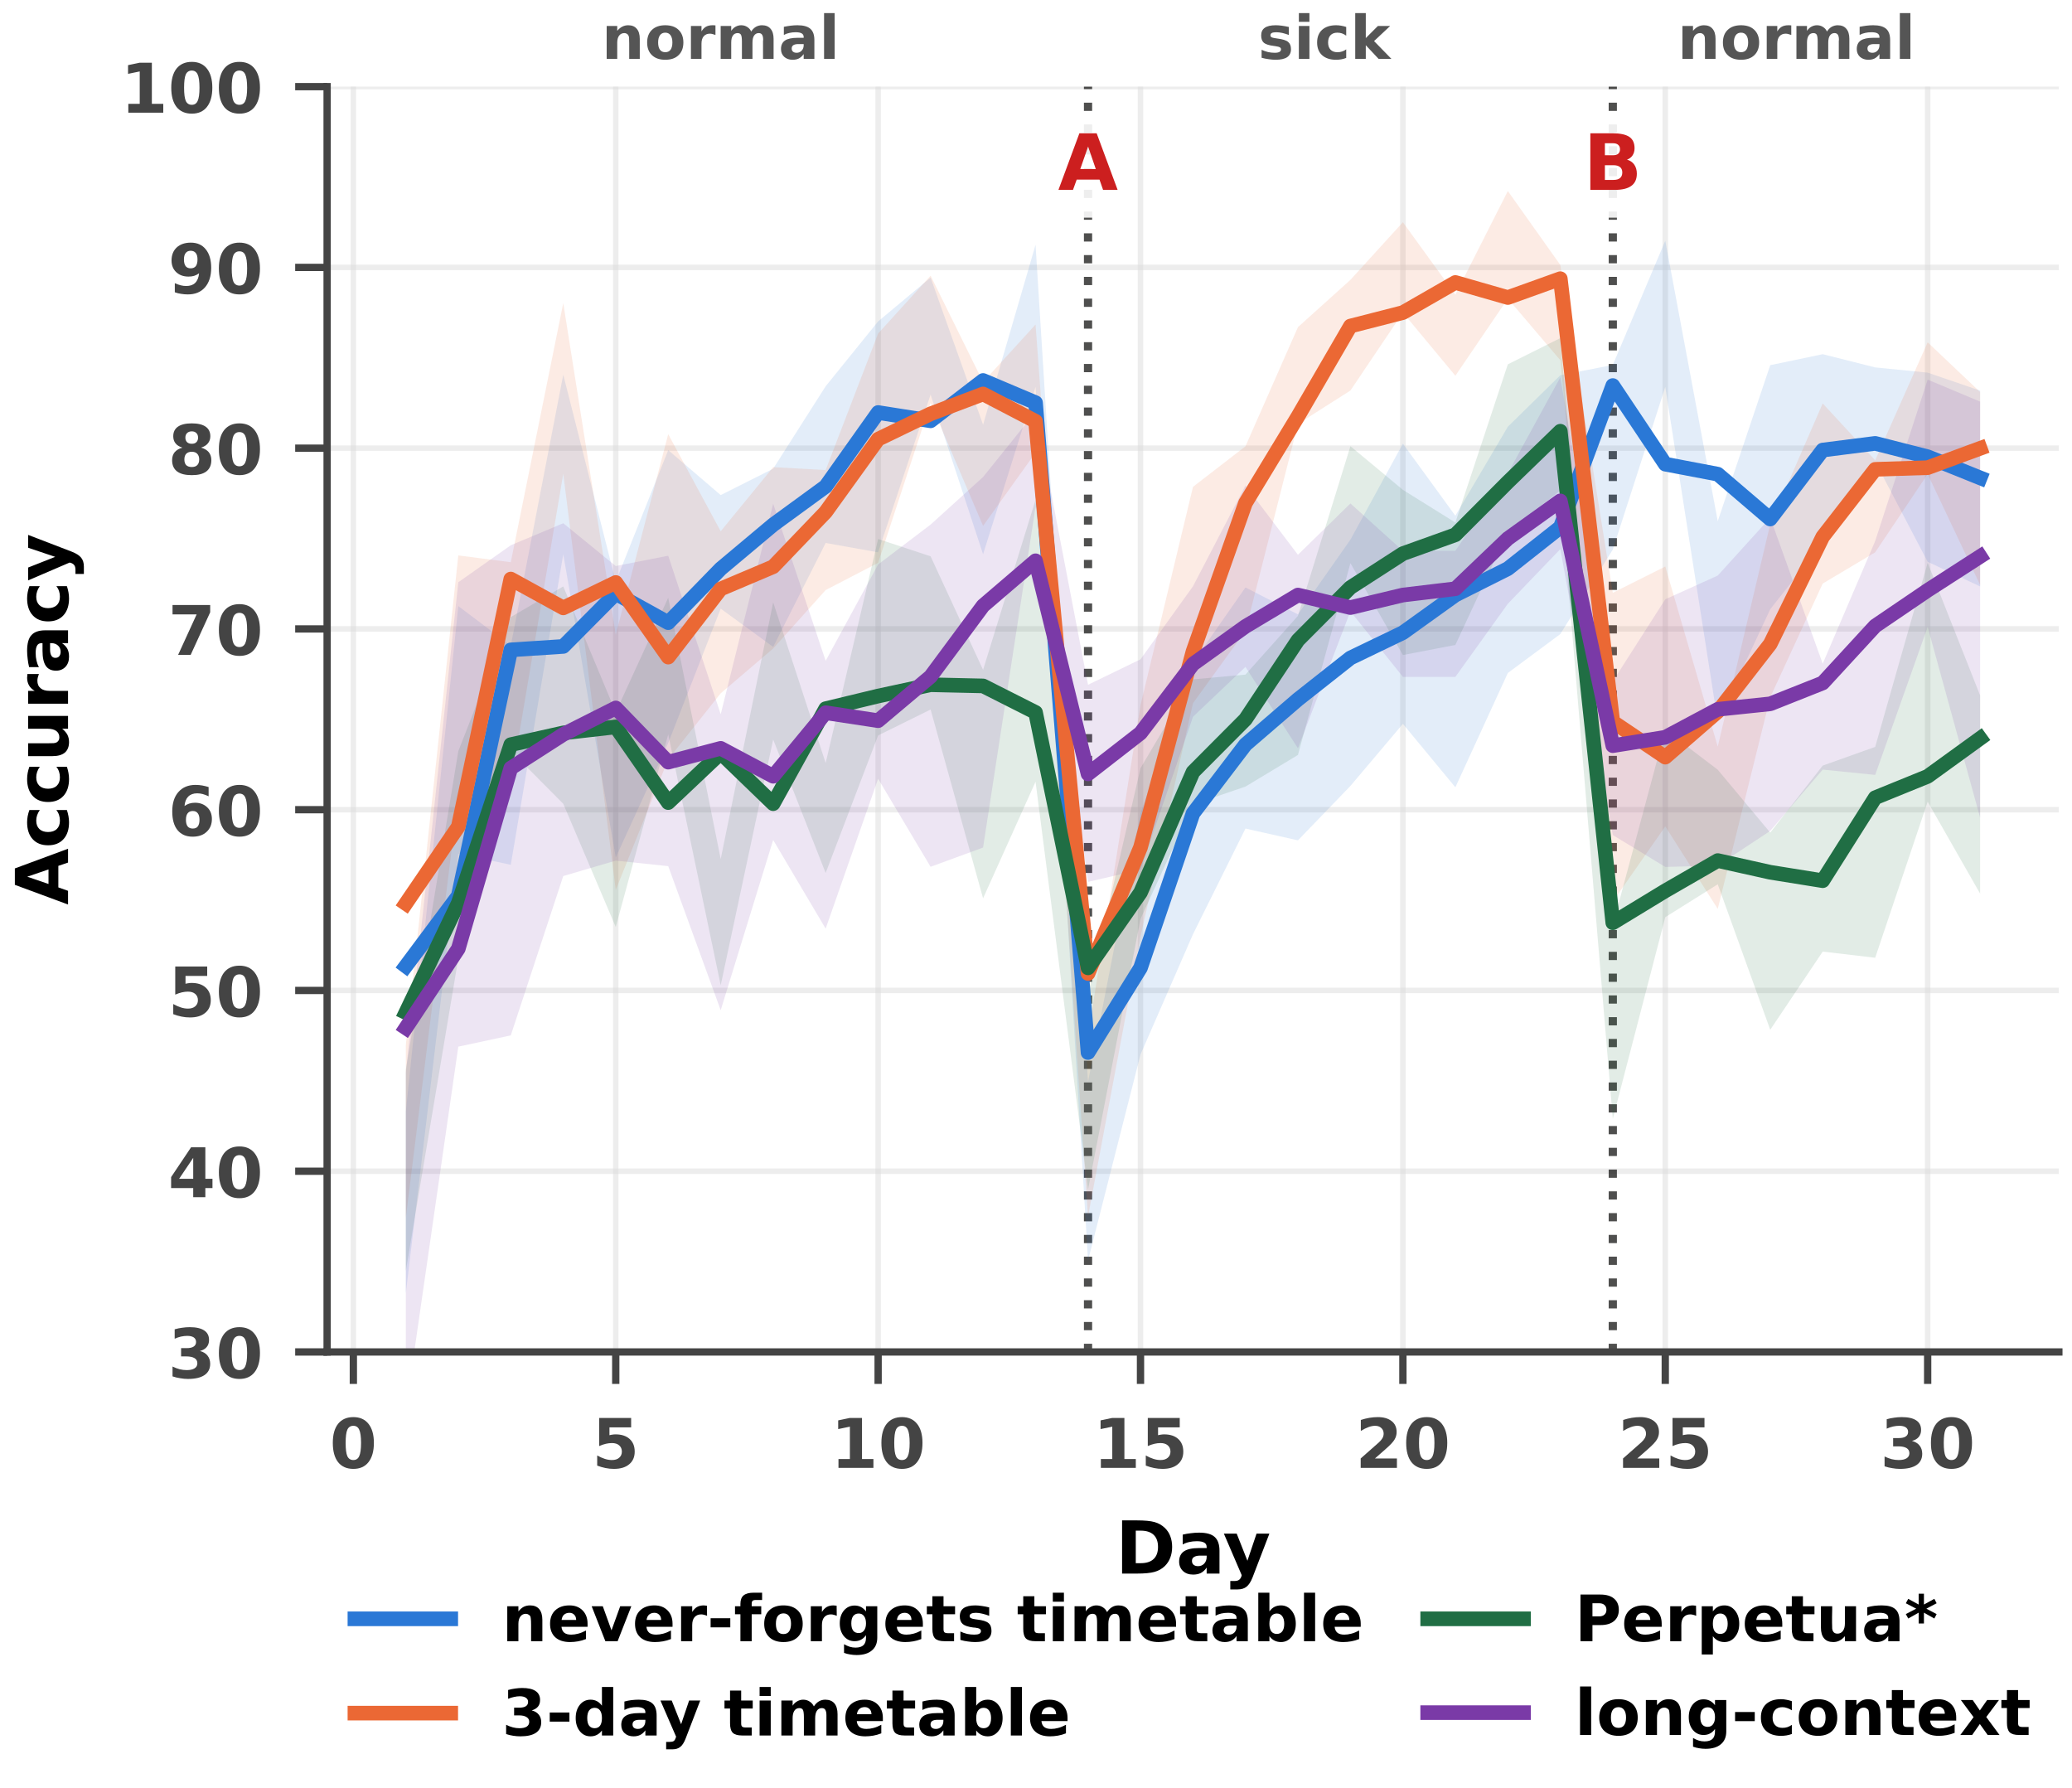
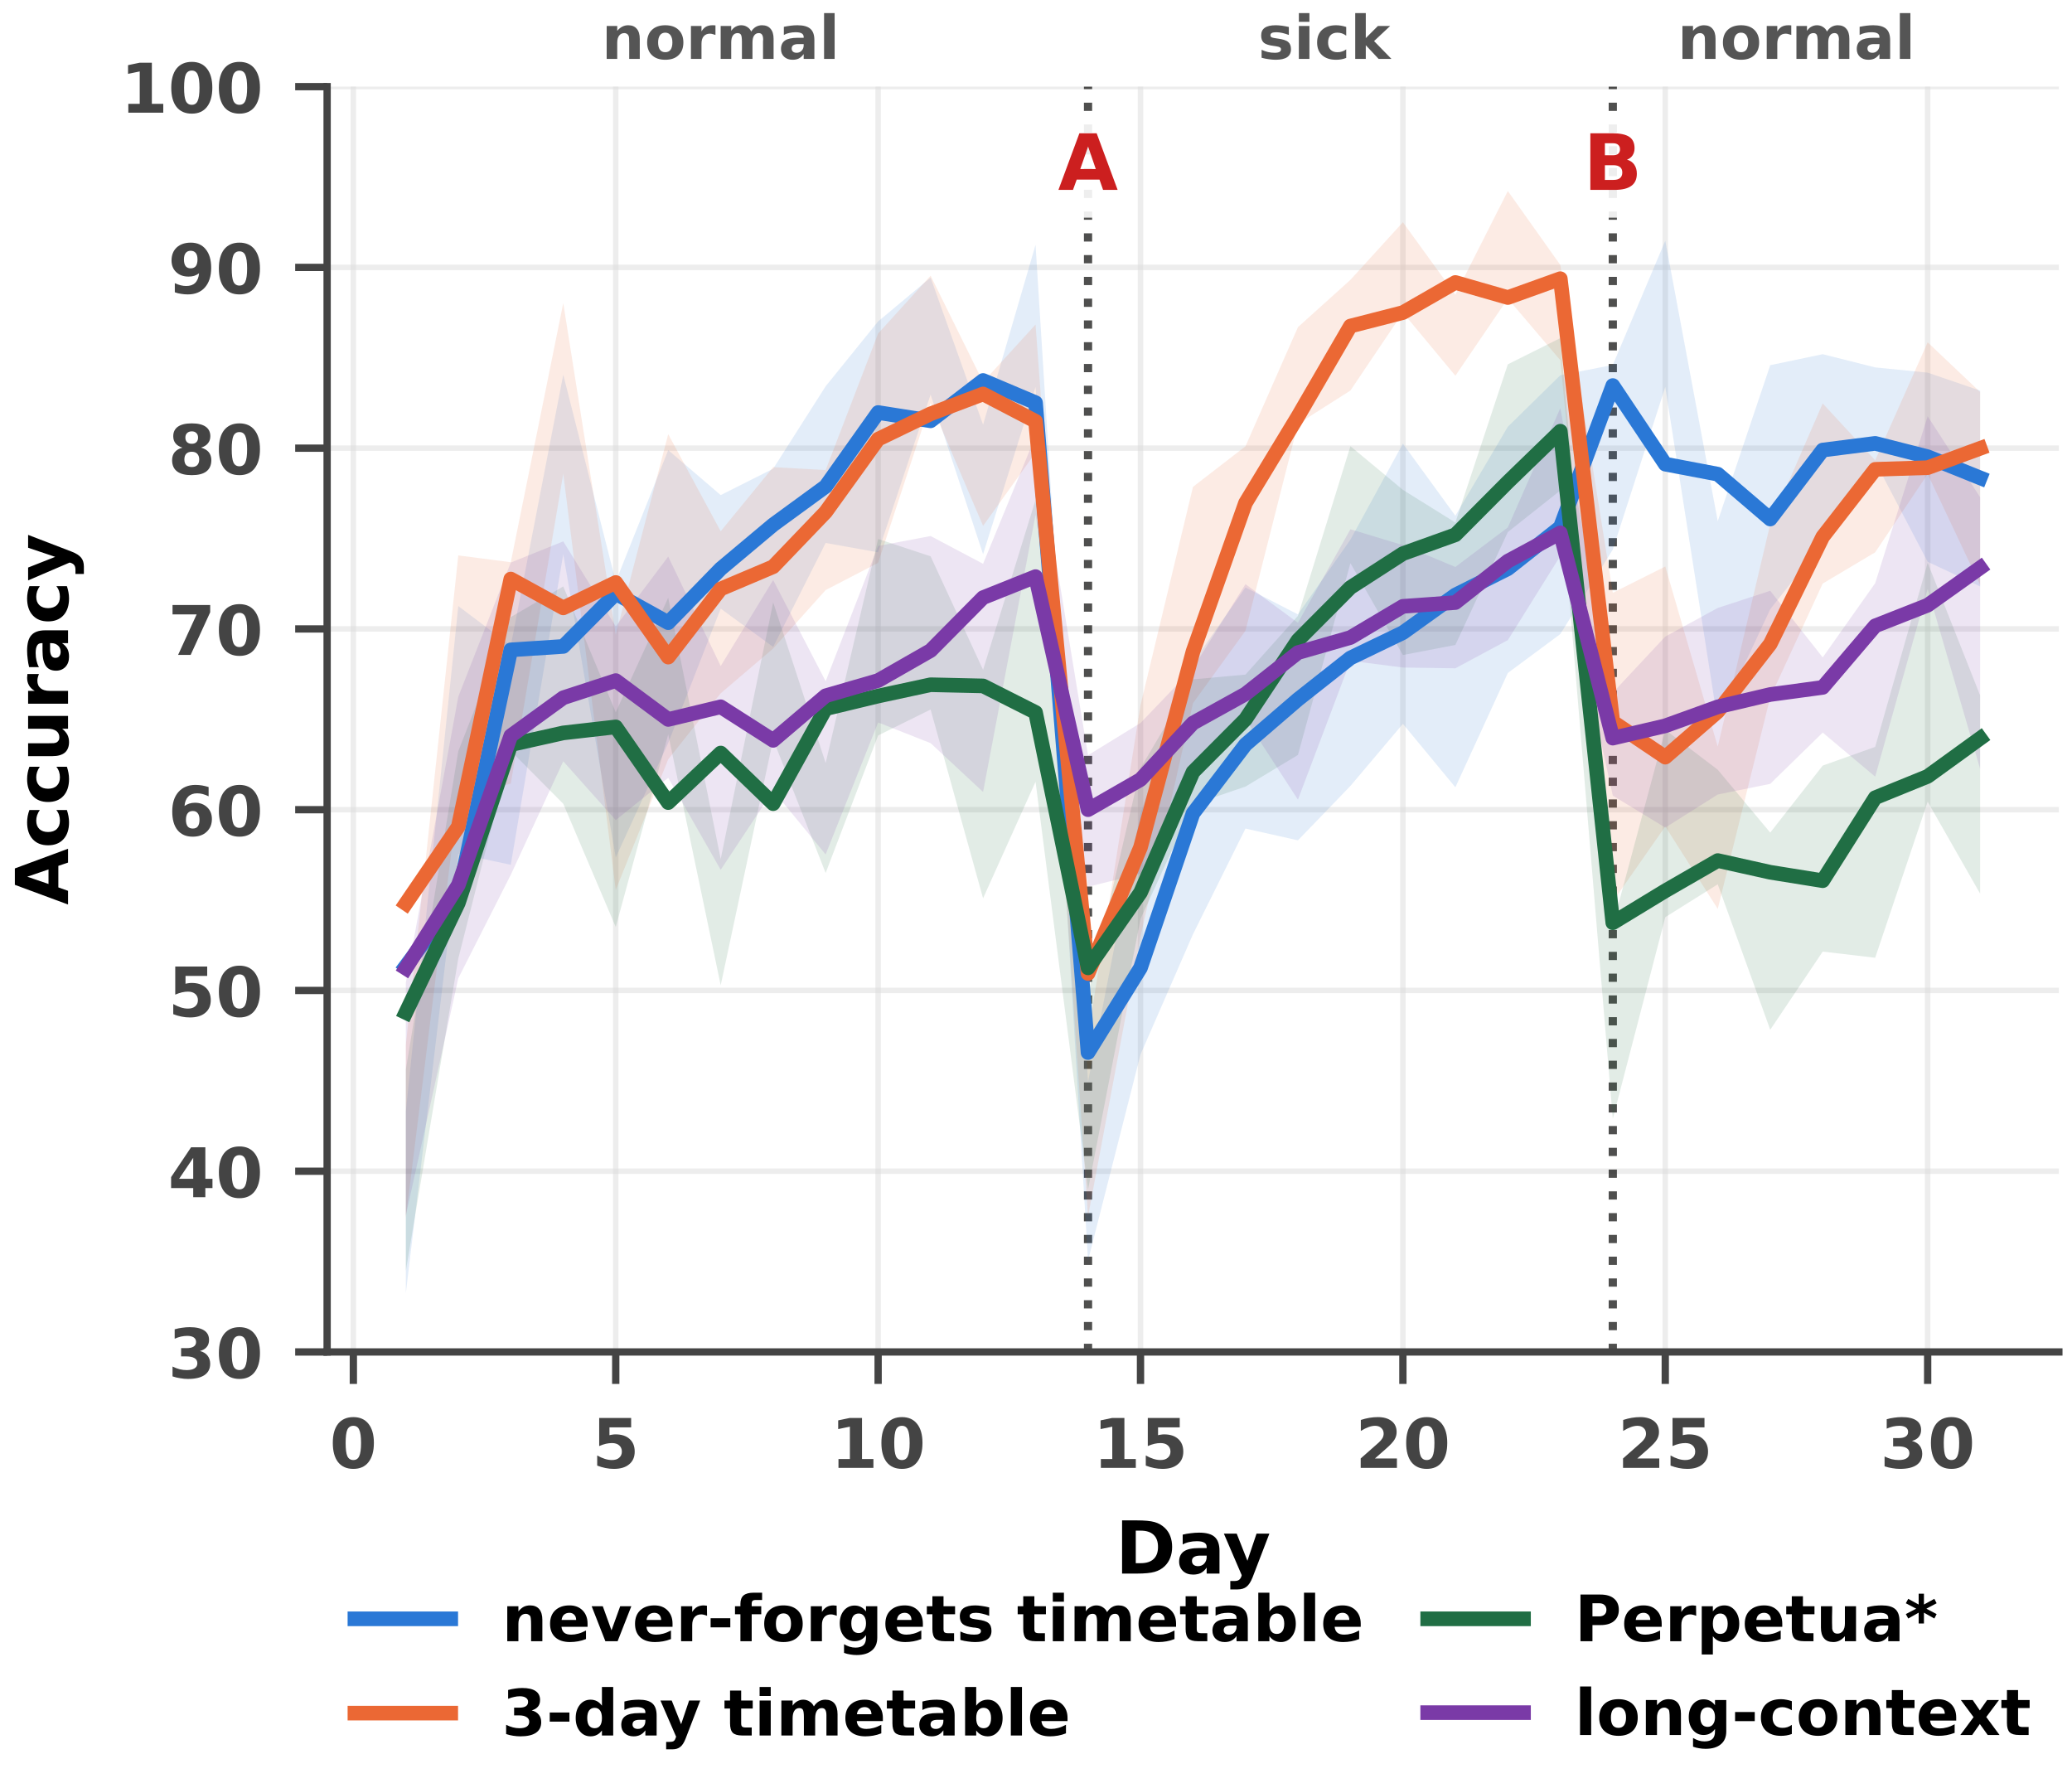
<svg xmlns="http://www.w3.org/2000/svg" xmlns:xlink="http://www.w3.org/1999/xlink" width="226.998pt" height="195.852pt" viewBox="0 0 226.998 195.852" version="1.1">
  <defs>
    <style type="text/css">*{stroke-linejoin: round; stroke-linecap: butt}</style>
  </defs>
  <g id="figure_1">
    <g id="patch_1">
      <path d="M 0 195.852  L 226.998 195.852  L 226.998 0  L 0 0  z " style="fill: #ffffff" />
    </g>
    <g id="axes_1">
      <g id="patch_2">
        <path d="M 35.838 148.091  L 225.558 148.091  L 225.558 9.491  L 35.838 9.491  z " style="fill: #ffffff" />
      </g>
      <g id="matplotlib.axis_1">
        <g id="xtick_1">
          <g id="line2d_1">
-             <path d="M 38.712 148.091  L 38.712 9.491  " clip-path="url(#padfccfe707)" style="fill: none; stroke: #dddddd; stroke-opacity: 0.5; stroke-width: 0.6; stroke-linecap: square" />
+             <path d="M 38.712 148.091  L 38.712 9.491  " clip-path="url(#paa7178e76f)" style="fill: none; stroke: #dddddd; stroke-opacity: 0.5; stroke-width: 0.6; stroke-linecap: square" />
          </g>
          <g id="line2d_2">
            <defs>
-               <path id="m7a92e7da98" d="M 0 0  L 0 3.5  " style="stroke: #444444; stroke-width: 0.8" />
+               <path id="ma52b2cb0df" d="M 0 0  L 0 3.5  " style="stroke: #444444; stroke-width: 0.8" />
            </defs>
            <g>
-               <use xlink:href="#m7a92e7da98" x="38.712" y="148.091" style="fill: #444444; stroke: #444444; stroke-width: 0.8" />
+               <use xlink:href="#ma52b2cb0df" x="38.712" y="148.091" style="fill: #444444; stroke: #444444; stroke-width: 0.8" />
            </g>
          </g>
          <g id="text_1">
            <text style="font-weight: 700; font-size: 7.5px; font-family: 'DejaVu Sans', 'Bitstream Vera Sans', 'Computer Modern Sans Serif', 'Lucida Grande', 'Verdana', 'Geneva', 'Lucid', 'Arial', 'Helvetica', 'Avant Garde', sans-serif; text-anchor: middle; fill: #444444" x="38.712" y="160.79" transform="rotate(-0 38.71212 160.7896)">0</text>
          </g>
        </g>
        <g id="xtick_2">
          <g id="line2d_3">
-             <path d="M 67.458 148.091  L 67.458 9.491  " clip-path="url(#padfccfe707)" style="fill: none; stroke: #dddddd; stroke-opacity: 0.5; stroke-width: 0.6; stroke-linecap: square" />
+             <path d="M 67.458 148.091  L 67.458 9.491  " clip-path="url(#paa7178e76f)" style="fill: none; stroke: #dddddd; stroke-opacity: 0.5; stroke-width: 0.6; stroke-linecap: square" />
          </g>
          <g id="line2d_4">
            <g>
-               <use xlink:href="#m7a92e7da98" x="67.458" y="148.091" style="fill: #444444; stroke: #444444; stroke-width: 0.8" />
+               <use xlink:href="#ma52b2cb0df" x="67.458" y="148.091" style="fill: #444444; stroke: #444444; stroke-width: 0.8" />
            </g>
          </g>
          <g id="text_2">
            <text style="font-weight: 700; font-size: 7.5px; font-family: 'DejaVu Sans', 'Bitstream Vera Sans', 'Computer Modern Sans Serif', 'Lucida Grande', 'Verdana', 'Geneva', 'Lucid', 'Arial', 'Helvetica', 'Avant Garde', sans-serif; text-anchor: middle; fill: #444444" x="67.458" y="160.79" transform="rotate(-0 67.45758 160.7896)">5</text>
          </g>
        </g>
        <g id="xtick_3">
          <g id="line2d_5">
-             <path d="M 96.203 148.091  L 96.203 9.491  " clip-path="url(#padfccfe707)" style="fill: none; stroke: #dddddd; stroke-opacity: 0.5; stroke-width: 0.6; stroke-linecap: square" />
+             <path d="M 96.203 148.091  L 96.203 9.491  " clip-path="url(#paa7178e76f)" style="fill: none; stroke: #dddddd; stroke-opacity: 0.5; stroke-width: 0.6; stroke-linecap: square" />
          </g>
          <g id="line2d_6">
            <g>
-               <use xlink:href="#m7a92e7da98" x="96.203" y="148.091" style="fill: #444444; stroke: #444444; stroke-width: 0.8" />
+               <use xlink:href="#ma52b2cb0df" x="96.203" y="148.091" style="fill: #444444; stroke: #444444; stroke-width: 0.8" />
            </g>
          </g>
          <g id="text_3">
            <text style="font-weight: 700; font-size: 7.5px; font-family: 'DejaVu Sans', 'Bitstream Vera Sans', 'Computer Modern Sans Serif', 'Lucida Grande', 'Verdana', 'Geneva', 'Lucid', 'Arial', 'Helvetica', 'Avant Garde', sans-serif; text-anchor: middle; fill: #444444" x="96.203" y="160.79" transform="rotate(-0 96.20303 160.7896)">10</text>
          </g>
        </g>
        <g id="xtick_4">
          <g id="line2d_7">
-             <path d="M 124.948 148.091  L 124.948 9.491  " clip-path="url(#padfccfe707)" style="fill: none; stroke: #dddddd; stroke-opacity: 0.5; stroke-width: 0.6; stroke-linecap: square" />
+             <path d="M 124.948 148.091  L 124.948 9.491  " clip-path="url(#paa7178e76f)" style="fill: none; stroke: #dddddd; stroke-opacity: 0.5; stroke-width: 0.6; stroke-linecap: square" />
          </g>
          <g id="line2d_8">
            <g>
-               <use xlink:href="#m7a92e7da98" x="124.948" y="148.091" style="fill: #444444; stroke: #444444; stroke-width: 0.8" />
+               <use xlink:href="#ma52b2cb0df" x="124.948" y="148.091" style="fill: #444444; stroke: #444444; stroke-width: 0.8" />
            </g>
          </g>
          <g id="text_4">
            <text style="font-weight: 700; font-size: 7.5px; font-family: 'DejaVu Sans', 'Bitstream Vera Sans', 'Computer Modern Sans Serif', 'Lucida Grande', 'Verdana', 'Geneva', 'Lucid', 'Arial', 'Helvetica', 'Avant Garde', sans-serif; text-anchor: middle; fill: #444444" x="124.948" y="160.79" transform="rotate(-0 124.9485 160.7896)">15</text>
          </g>
        </g>
        <g id="xtick_5">
          <g id="line2d_9">
-             <path d="M 153.694 148.091  L 153.694 9.491  " clip-path="url(#padfccfe707)" style="fill: none; stroke: #dddddd; stroke-opacity: 0.5; stroke-width: 0.6; stroke-linecap: square" />
+             <path d="M 153.694 148.091  L 153.694 9.491  " clip-path="url(#paa7178e76f)" style="fill: none; stroke: #dddddd; stroke-opacity: 0.5; stroke-width: 0.6; stroke-linecap: square" />
          </g>
          <g id="line2d_10">
            <g>
-               <use xlink:href="#m7a92e7da98" x="153.694" y="148.091" style="fill: #444444; stroke: #444444; stroke-width: 0.8" />
+               <use xlink:href="#ma52b2cb0df" x="153.694" y="148.091" style="fill: #444444; stroke: #444444; stroke-width: 0.8" />
            </g>
          </g>
          <g id="text_5">
            <text style="font-weight: 700; font-size: 7.5px; font-family: 'DejaVu Sans', 'Bitstream Vera Sans', 'Computer Modern Sans Serif', 'Lucida Grande', 'Verdana', 'Geneva', 'Lucid', 'Arial', 'Helvetica', 'Avant Garde', sans-serif; text-anchor: middle; fill: #444444" x="153.694" y="160.79" transform="rotate(-0 153.6939 160.7896)">20</text>
          </g>
        </g>
        <g id="xtick_6">
          <g id="line2d_11">
-             <path d="M 182.439 148.091  L 182.439 9.491  " clip-path="url(#padfccfe707)" style="fill: none; stroke: #dddddd; stroke-opacity: 0.5; stroke-width: 0.6; stroke-linecap: square" />
+             <path d="M 182.439 148.091  L 182.439 9.491  " clip-path="url(#paa7178e76f)" style="fill: none; stroke: #dddddd; stroke-opacity: 0.5; stroke-width: 0.6; stroke-linecap: square" />
          </g>
          <g id="line2d_12">
            <g>
-               <use xlink:href="#m7a92e7da98" x="182.439" y="148.091" style="fill: #444444; stroke: #444444; stroke-width: 0.8" />
+               <use xlink:href="#ma52b2cb0df" x="182.439" y="148.091" style="fill: #444444; stroke: #444444; stroke-width: 0.8" />
            </g>
          </g>
          <g id="text_6">
            <text style="font-weight: 700; font-size: 7.5px; font-family: 'DejaVu Sans', 'Bitstream Vera Sans', 'Computer Modern Sans Serif', 'Lucida Grande', 'Verdana', 'Geneva', 'Lucid', 'Arial', 'Helvetica', 'Avant Garde', sans-serif; text-anchor: middle; fill: #444444" x="182.439" y="160.79" transform="rotate(-0 182.4394 160.7896)">25</text>
          </g>
        </g>
        <g id="xtick_7">
          <g id="line2d_13">
-             <path d="M 211.185 148.091  L 211.185 9.491  " clip-path="url(#padfccfe707)" style="fill: none; stroke: #dddddd; stroke-opacity: 0.5; stroke-width: 0.6; stroke-linecap: square" />
+             <path d="M 211.185 148.091  L 211.185 9.491  " clip-path="url(#paa7178e76f)" style="fill: none; stroke: #dddddd; stroke-opacity: 0.5; stroke-width: 0.6; stroke-linecap: square" />
          </g>
          <g id="line2d_14">
            <g>
-               <use xlink:href="#m7a92e7da98" x="211.185" y="148.091" style="fill: #444444; stroke: #444444; stroke-width: 0.8" />
+               <use xlink:href="#ma52b2cb0df" x="211.185" y="148.091" style="fill: #444444; stroke: #444444; stroke-width: 0.8" />
            </g>
          </g>
          <g id="text_7">
            <text style="font-weight: 700; font-size: 7.5px; font-family: 'DejaVu Sans', 'Bitstream Vera Sans', 'Computer Modern Sans Serif', 'Lucida Grande', 'Verdana', 'Geneva', 'Lucid', 'Arial', 'Helvetica', 'Avant Garde', sans-serif; text-anchor: middle; fill: #444444" x="211.185" y="160.79" transform="rotate(-0 211.1849 160.7896)">30</text>
          </g>
        </g>
        <g id="text_8">
          <text style="font-weight: 700; font-size: 8px; font-family: 'DejaVu Sans', 'Bitstream Vera Sans', 'Computer Modern Sans Serif', 'Lucida Grande', 'Verdana', 'Geneva', 'Lucid', 'Arial', 'Helvetica', 'Avant Garde', sans-serif; text-anchor: middle" x="130.698" y="172.366" transform="rotate(-0 130.6976 172.3656)">Day</text>
        </g>
      </g>
      <g id="matplotlib.axis_2">
        <g id="ytick_1">
          <g id="line2d_15">
-             <path d="M 35.838 148.091  L 225.558 148.091  " clip-path="url(#padfccfe707)" style="fill: none; stroke: #dddddd; stroke-opacity: 0.5; stroke-width: 0.6; stroke-linecap: square" />
+             <path d="M 35.838 148.091  L 225.558 148.091  " clip-path="url(#paa7178e76f)" style="fill: none; stroke: #dddddd; stroke-opacity: 0.5; stroke-width: 0.6; stroke-linecap: square" />
          </g>
          <g id="line2d_16">
            <defs>
-               <path id="mdb3dbeee18" d="M 0 0  L -3.5 0  " style="stroke: #444444; stroke-width: 0.8" />
+               <path id="m514fefabb8" d="M 0 0  L -3.5 0  " style="stroke: #444444; stroke-width: 0.8" />
            </defs>
            <g>
-               <use xlink:href="#mdb3dbeee18" x="35.838" y="148.091" style="fill: #444444; stroke: #444444; stroke-width: 0.8" />
+               <use xlink:href="#m514fefabb8" x="35.838" y="148.091" style="fill: #444444; stroke: #444444; stroke-width: 0.8" />
            </g>
          </g>
          <g id="text_9">
            <text style="font-weight: 700; font-size: 7.5px; font-family: 'DejaVu Sans', 'Bitstream Vera Sans', 'Computer Modern Sans Serif', 'Lucida Grande', 'Verdana', 'Geneva', 'Lucid', 'Arial', 'Helvetica', 'Avant Garde', sans-serif; text-anchor: end; fill: #444444" x="28.838" y="150.94" transform="rotate(-0 28.83758 150.9402)">30</text>
          </g>
        </g>
        <g id="ytick_2">
          <g id="line2d_17">
-             <path d="M 35.838 128.291  L 225.558 128.291  " clip-path="url(#padfccfe707)" style="fill: none; stroke: #dddddd; stroke-opacity: 0.5; stroke-width: 0.6; stroke-linecap: square" />
+             <path d="M 35.838 128.291  L 225.558 128.291  " clip-path="url(#paa7178e76f)" style="fill: none; stroke: #dddddd; stroke-opacity: 0.5; stroke-width: 0.6; stroke-linecap: square" />
          </g>
          <g id="line2d_18">
            <g>
-               <use xlink:href="#mdb3dbeee18" x="35.838" y="128.291" style="fill: #444444; stroke: #444444; stroke-width: 0.8" />
+               <use xlink:href="#m514fefabb8" x="35.838" y="128.291" style="fill: #444444; stroke: #444444; stroke-width: 0.8" />
            </g>
          </g>
          <g id="text_10">
            <text style="font-weight: 700; font-size: 7.5px; font-family: 'DejaVu Sans', 'Bitstream Vera Sans', 'Computer Modern Sans Serif', 'Lucida Grande', 'Verdana', 'Geneva', 'Lucid', 'Arial', 'Helvetica', 'Avant Garde', sans-serif; text-anchor: end; fill: #444444" x="28.838" y="131.14" transform="rotate(-0 28.83758 131.1402)">40</text>
          </g>
        </g>
        <g id="ytick_3">
          <g id="line2d_19">
-             <path d="M 35.838 108.491  L 225.558 108.491  " clip-path="url(#padfccfe707)" style="fill: none; stroke: #dddddd; stroke-opacity: 0.5; stroke-width: 0.6; stroke-linecap: square" />
+             <path d="M 35.838 108.491  L 225.558 108.491  " clip-path="url(#paa7178e76f)" style="fill: none; stroke: #dddddd; stroke-opacity: 0.5; stroke-width: 0.6; stroke-linecap: square" />
          </g>
          <g id="line2d_20">
            <g>
-               <use xlink:href="#mdb3dbeee18" x="35.838" y="108.491" style="fill: #444444; stroke: #444444; stroke-width: 0.8" />
+               <use xlink:href="#m514fefabb8" x="35.838" y="108.491" style="fill: #444444; stroke: #444444; stroke-width: 0.8" />
            </g>
          </g>
          <g id="text_11">
            <text style="font-weight: 700; font-size: 7.5px; font-family: 'DejaVu Sans', 'Bitstream Vera Sans', 'Computer Modern Sans Serif', 'Lucida Grande', 'Verdana', 'Geneva', 'Lucid', 'Arial', 'Helvetica', 'Avant Garde', sans-serif; text-anchor: end; fill: #444444" x="28.838" y="111.34" transform="rotate(-0 28.83758 111.3402)">50</text>
          </g>
        </g>
        <g id="ytick_4">
          <g id="line2d_21">
-             <path d="M 35.838 88.691  L 225.558 88.691  " clip-path="url(#padfccfe707)" style="fill: none; stroke: #dddddd; stroke-opacity: 0.5; stroke-width: 0.6; stroke-linecap: square" />
+             <path d="M 35.838 88.691  L 225.558 88.691  " clip-path="url(#paa7178e76f)" style="fill: none; stroke: #dddddd; stroke-opacity: 0.5; stroke-width: 0.6; stroke-linecap: square" />
          </g>
          <g id="line2d_22">
            <g>
-               <use xlink:href="#mdb3dbeee18" x="35.838" y="88.691" style="fill: #444444; stroke: #444444; stroke-width: 0.8" />
+               <use xlink:href="#m514fefabb8" x="35.838" y="88.691" style="fill: #444444; stroke: #444444; stroke-width: 0.8" />
            </g>
          </g>
          <g id="text_12">
            <text style="font-weight: 700; font-size: 7.5px; font-family: 'DejaVu Sans', 'Bitstream Vera Sans', 'Computer Modern Sans Serif', 'Lucida Grande', 'Verdana', 'Geneva', 'Lucid', 'Arial', 'Helvetica', 'Avant Garde', sans-serif; text-anchor: end; fill: #444444" x="28.838" y="91.54" transform="rotate(-0 28.83758 91.54018)">60</text>
          </g>
        </g>
        <g id="ytick_5">
          <g id="line2d_23">
-             <path d="M 35.838 68.891  L 225.558 68.891  " clip-path="url(#padfccfe707)" style="fill: none; stroke: #dddddd; stroke-opacity: 0.5; stroke-width: 0.6; stroke-linecap: square" />
+             <path d="M 35.838 68.891  L 225.558 68.891  " clip-path="url(#paa7178e76f)" style="fill: none; stroke: #dddddd; stroke-opacity: 0.5; stroke-width: 0.6; stroke-linecap: square" />
          </g>
          <g id="line2d_24">
            <g>
-               <use xlink:href="#mdb3dbeee18" x="35.838" y="68.891" style="fill: #444444; stroke: #444444; stroke-width: 0.8" />
+               <use xlink:href="#m514fefabb8" x="35.838" y="68.891" style="fill: #444444; stroke: #444444; stroke-width: 0.8" />
            </g>
          </g>
          <g id="text_13">
            <text style="font-weight: 700; font-size: 7.5px; font-family: 'DejaVu Sans', 'Bitstream Vera Sans', 'Computer Modern Sans Serif', 'Lucida Grande', 'Verdana', 'Geneva', 'Lucid', 'Arial', 'Helvetica', 'Avant Garde', sans-serif; text-anchor: end; fill: #444444" x="28.838" y="71.74" transform="rotate(-0 28.83758 71.74018)">70</text>
          </g>
        </g>
        <g id="ytick_6">
          <g id="line2d_25">
-             <path d="M 35.838 49.091  L 225.558 49.091  " clip-path="url(#padfccfe707)" style="fill: none; stroke: #dddddd; stroke-opacity: 0.5; stroke-width: 0.6; stroke-linecap: square" />
+             <path d="M 35.838 49.091  L 225.558 49.091  " clip-path="url(#paa7178e76f)" style="fill: none; stroke: #dddddd; stroke-opacity: 0.5; stroke-width: 0.6; stroke-linecap: square" />
          </g>
          <g id="line2d_26">
            <g>
-               <use xlink:href="#mdb3dbeee18" x="35.838" y="49.091" style="fill: #444444; stroke: #444444; stroke-width: 0.8" />
+               <use xlink:href="#m514fefabb8" x="35.838" y="49.091" style="fill: #444444; stroke: #444444; stroke-width: 0.8" />
            </g>
          </g>
          <g id="text_14">
            <text style="font-weight: 700; font-size: 7.5px; font-family: 'DejaVu Sans', 'Bitstream Vera Sans', 'Computer Modern Sans Serif', 'Lucida Grande', 'Verdana', 'Geneva', 'Lucid', 'Arial', 'Helvetica', 'Avant Garde', sans-serif; text-anchor: end; fill: #444444" x="28.838" y="51.94" transform="rotate(-0 28.83758 51.94018)">80</text>
          </g>
        </g>
        <g id="ytick_7">
          <g id="line2d_27">
-             <path d="M 35.838 29.291  L 225.558 29.291  " clip-path="url(#padfccfe707)" style="fill: none; stroke: #dddddd; stroke-opacity: 0.5; stroke-width: 0.6; stroke-linecap: square" />
+             <path d="M 35.838 29.291  L 225.558 29.291  " clip-path="url(#paa7178e76f)" style="fill: none; stroke: #dddddd; stroke-opacity: 0.5; stroke-width: 0.6; stroke-linecap: square" />
          </g>
          <g id="line2d_28">
            <g>
-               <use xlink:href="#mdb3dbeee18" x="35.838" y="29.291" style="fill: #444444; stroke: #444444; stroke-width: 0.8" />
+               <use xlink:href="#m514fefabb8" x="35.838" y="29.291" style="fill: #444444; stroke: #444444; stroke-width: 0.8" />
            </g>
          </g>
          <g id="text_15">
            <text style="font-weight: 700; font-size: 7.5px; font-family: 'DejaVu Sans', 'Bitstream Vera Sans', 'Computer Modern Sans Serif', 'Lucida Grande', 'Verdana', 'Geneva', 'Lucid', 'Arial', 'Helvetica', 'Avant Garde', sans-serif; text-anchor: end; fill: #444444" x="28.838" y="32.14" transform="rotate(-0 28.83758 32.14018)">90</text>
          </g>
        </g>
        <g id="ytick_8">
          <g id="line2d_29">
-             <path d="M 35.838 9.491  L 225.558 9.491  " clip-path="url(#padfccfe707)" style="fill: none; stroke: #dddddd; stroke-opacity: 0.5; stroke-width: 0.6; stroke-linecap: square" />
+             <path d="M 35.838 9.491  L 225.558 9.491  " clip-path="url(#paa7178e76f)" style="fill: none; stroke: #dddddd; stroke-opacity: 0.5; stroke-width: 0.6; stroke-linecap: square" />
          </g>
          <g id="line2d_30">
            <g>
-               <use xlink:href="#mdb3dbeee18" x="35.838" y="9.491" style="fill: #444444; stroke: #444444; stroke-width: 0.8" />
+               <use xlink:href="#m514fefabb8" x="35.838" y="9.491" style="fill: #444444; stroke: #444444; stroke-width: 0.8" />
            </g>
          </g>
          <g id="text_16">
            <text style="font-weight: 700; font-size: 7.5px; font-family: 'DejaVu Sans', 'Bitstream Vera Sans', 'Computer Modern Sans Serif', 'Lucida Grande', 'Verdana', 'Geneva', 'Lucid', 'Arial', 'Helvetica', 'Avant Garde', sans-serif; text-anchor: end; fill: #444444" x="28.838" y="12.34" transform="rotate(-0 28.83758 12.34018)">100</text>
          </g>
        </g>
        <g id="text_17">
          <text style="font-weight: 700; font-size: 8px; font-family: 'DejaVu Sans', 'Bitstream Vera Sans', 'Computer Modern Sans Serif', 'Lucida Grande', 'Verdana', 'Geneva', 'Lucid', 'Arial', 'Helvetica', 'Avant Garde', sans-serif; text-anchor: middle" x="7.456" y="78.791" transform="rotate(-90 7.45625 78.79076)">Accuracy</text>
        </g>
      </g>
      <g id="line2d_31">
-         <path d="M 119.199 148.091  L 119.199 9.491  " clip-path="url(#padfccfe707)" style="fill: none; stroke-dasharray: 0.9,1.485; stroke-dashoffset: 0; stroke: #141413; stroke-opacity: 0.75; stroke-width: 0.9" />
+         <path d="M 119.199 148.091  L 119.199 9.491  " clip-path="url(#paa7178e76f)" style="fill: none; stroke-dasharray: 0.9,1.485; stroke-dashoffset: 0; stroke: #141413; stroke-opacity: 0.75; stroke-width: 0.9" />
      </g>
      <g id="line2d_32">
-         <path d="M 176.69 148.091  L 176.69 9.491  " clip-path="url(#padfccfe707)" style="fill: none; stroke-dasharray: 0.9,1.485; stroke-dashoffset: 0; stroke: #141413; stroke-opacity: 0.75; stroke-width: 0.9" />
+         <path d="M 176.69 148.091  L 176.69 9.491  " clip-path="url(#paa7178e76f)" style="fill: none; stroke-dasharray: 0.9,1.485; stroke-dashoffset: 0; stroke: #141413; stroke-opacity: 0.75; stroke-width: 0.9" />
      </g>
      <g id="FillBetweenPolyCollection_1">
        <defs>
-           <path id="md86c1c5715" d="M 44.461 -74.102  L 44.461 -54.199  L 50.21 -102.344  L 55.959 -101.125  L 61.708 -135.141  L 67.458 -101.922  L 73.207 -114.464  L 78.956 -129.184  L 84.705 -124.988  L 90.454 -136.377  L 96.203 -135.35  L 101.952 -152.63  L 107.701 -135.142  L 113.45 -153.468  L 119.199 -57.764  L 124.948 -80.342  L 130.698 -93.52  L 136.447 -105.092  L 142.196 -103.802  L 147.945 -109.761  L 153.694 -116.565  L 159.443 -109.613  L 165.192 -122.136  L 170.941 -126.397  L 176.69 -135.655  L 182.439 -153.462  L 188.188 -116.807  L 193.938 -129.12  L 199.687 -136.398  L 205.436 -145.298  L 211.185 -134.319  L 216.934 -131.613  L 216.934 -153.066  L 216.934 -153.066  L 211.185 -155.035  L 205.436 -155.607  L 199.687 -157.055  L 193.938 -155.852  L 188.188 -138.764  L 182.439 -169.484  L 176.69 -155.877  L 170.941 -154.749  L 165.192 -149.11  L 159.443 -139.359  L 153.694 -147.257  L 147.945 -136.735  L 142.196 -128.552  L 136.447 -131.505  L 130.698 -123.277  L 124.948 -106.755  L 119.199 -77.357  L 113.45 -169.035  L 107.701 -149.328  L 101.952 -165.445  L 96.203 -160.647  L 90.454 -153.541  L 84.705 -144.509  L 78.956 -141.622  L 73.207 -146.544  L 67.458 -132.136  L 61.708 -154.805  L 55.959 -125.124  L 50.21 -129.465  L 44.461 -74.102  z " />
+           <path id="m3d940c7ff0" d="M 44.461 -74.102  L 44.461 -54.199  L 50.21 -102.344  L 55.959 -101.125  L 61.708 -135.141  L 67.458 -101.922  L 73.207 -114.464  L 78.956 -129.184  L 84.705 -124.988  L 90.454 -136.377  L 96.203 -135.35  L 101.952 -152.63  L 107.701 -135.142  L 113.45 -153.468  L 119.199 -57.764  L 124.948 -80.342  L 130.698 -93.52  L 136.447 -105.092  L 142.196 -103.802  L 147.945 -109.761  L 153.694 -116.565  L 159.443 -109.613  L 165.192 -122.136  L 170.941 -126.397  L 176.69 -135.655  L 182.439 -153.462  L 188.188 -116.807  L 193.938 -129.12  L 199.687 -136.398  L 205.436 -145.298  L 211.185 -134.319  L 216.934 -131.613  L 216.934 -153.066  L 216.934 -153.066  L 211.185 -155.035  L 205.436 -155.607  L 199.687 -157.055  L 193.938 -155.852  L 188.188 -138.764  L 182.439 -169.484  L 176.69 -155.877  L 170.941 -154.749  L 165.192 -149.11  L 159.443 -139.359  L 153.694 -147.257  L 147.945 -136.735  L 142.196 -128.552  L 136.447 -131.505  L 130.698 -123.277  L 124.948 -106.755  L 119.199 -77.357  L 113.45 -169.035  L 107.701 -149.328  L 101.952 -165.445  L 96.203 -160.647  L 90.454 -153.541  L 84.705 -144.509  L 78.956 -141.622  L 73.207 -146.544  L 67.458 -132.136  L 61.708 -154.805  L 55.959 -125.124  L 50.21 -129.465  L 44.461 -74.102  z " />
        </defs>
-         <g clip-path="url(#padfccfe707)">
-           <use xlink:href="#md86c1c5715" x="0" y="195.852" style="fill: #2a78d6; fill-opacity: 0.13" />
+         <g clip-path="url(#paa7178e76f)">
+           <use xlink:href="#m3d940c7ff0" x="0" y="195.852" style="fill: #2a78d6; fill-opacity: 0.13" />
        </g>
      </g>
      <g id="FillBetweenPolyCollection_2">
        <defs>
-           <path id="mc55184c1ad" d="M 44.461 -81.39  L 44.461 -62.468  L 50.21 -108.646  L 55.959 -110.014  L 61.708 -143.95  L 67.458 -98.368  L 73.207 -112.678  L 78.956 -119.909  L 84.705 -124.815  L 90.454 -131.218  L 96.203 -134.2  L 101.952 -151.717  L 107.701 -138.247  L 113.45 -146.273  L 119.199 -62.611  L 124.948 -93.243  L 130.698 -118.825  L 136.447 -126.757  L 142.196 -149.416  L 147.945 -153.073  L 153.694 -161.611  L 159.443 -154.693  L 165.192 -163.144  L 170.941 -156.393  L 176.69 -97.089  L 182.439 -105.328  L 188.188 -96.293  L 193.938 -119.468  L 199.687 -131.93  L 205.436 -135.353  L 211.185 -143.923  L 216.934 -131.773  L 216.934 -152.906  L 216.934 -152.906  L 211.185 -158.356  L 205.436 -145.435  L 199.687 -151.661  L 193.938 -138.444  L 188.188 -114.068  L 182.439 -133.799  L 176.69 -130.918  L 170.941 -166.829  L 165.192 -174.927  L 159.443 -163.579  L 153.694 -171.511  L 147.945 -165.198  L 142.196 -160.016  L 136.447 -146.965  L 130.698 -142.521  L 124.948 -118.604  L 119.199 -82.411  L 113.45 -160.301  L 107.701 -154.001  L 101.952 -165.651  L 96.203 -159.321  L 90.454 -144.362  L 84.705 -144.682  L 78.956 -137.658  L 73.207 -148.296  L 67.458 -126.332  L 61.708 -162.653  L 55.959 -134.267  L 50.21 -135.013  L 44.461 -81.39  z " />
+           <path id="mddef14bc3c" d="M 44.461 -81.39  L 44.461 -62.468  L 50.21 -108.646  L 55.959 -110.014  L 61.708 -143.95  L 67.458 -98.368  L 73.207 -112.678  L 78.956 -119.909  L 84.705 -124.815  L 90.454 -131.218  L 96.203 -134.2  L 101.952 -151.717  L 107.701 -138.247  L 113.45 -146.273  L 119.199 -62.611  L 124.948 -93.243  L 130.698 -118.825  L 136.447 -126.757  L 142.196 -149.416  L 147.945 -153.073  L 153.694 -161.611  L 159.443 -154.693  L 165.192 -163.144  L 170.941 -156.393  L 176.69 -97.089  L 182.439 -105.328  L 188.188 -96.293  L 193.938 -119.468  L 199.687 -131.93  L 205.436 -135.353  L 211.185 -143.923  L 216.934 -131.773  L 216.934 -152.906  L 216.934 -152.906  L 211.185 -158.356  L 205.436 -145.435  L 199.687 -151.661  L 193.938 -138.444  L 188.188 -114.068  L 182.439 -133.799  L 176.69 -130.918  L 170.941 -166.829  L 165.192 -174.927  L 159.443 -163.579  L 153.694 -171.511  L 147.945 -165.198  L 142.196 -160.016  L 136.447 -146.965  L 130.698 -142.521  L 124.948 -118.604  L 119.199 -82.411  L 113.45 -160.301  L 107.701 -154.001  L 101.952 -165.651  L 96.203 -159.321  L 90.454 -144.362  L 84.705 -144.682  L 78.956 -137.658  L 73.207 -148.296  L 67.458 -126.332  L 61.708 -162.653  L 55.959 -134.267  L 50.21 -135.013  L 44.461 -81.39  z " />
        </defs>
-         <g clip-path="url(#padfccfe707)">
-           <use xlink:href="#mc55184c1ad" x="0" y="195.852" style="fill: #eb6834; fill-opacity: 0.13" />
+         <g clip-path="url(#paa7178e76f)">
+           <use xlink:href="#mddef14bc3c" x="0" y="195.852" style="fill: #eb6834; fill-opacity: 0.13" />
        </g>
      </g>
      <g id="FillBetweenPolyCollection_3">
        <defs>
-           <path id="mde5875acb0" d="M 44.461 -78.695  L 44.461 -56.638  L 50.21 -90.857  L 55.959 -113.592  L 61.708 -107.808  L 67.458 -94.31  L 73.207 -115.415  L 78.956 -87.928  L 84.705 -114.85  L 90.454 -100.227  L 96.203 -115.294  L 101.952 -118.132  L 107.701 -97.453  L 113.45 -110.221  L 119.199 -65.554  L 124.948 -95.188  L 130.698 -107.733  L 136.447 -109.691  L 142.196 -113.156  L 147.945 -134.17  L 153.694 -124.101  L 159.443 -125.208  L 165.192 -137.574  L 170.941 -142.131  L 176.69 -73.301  L 182.439 -95.387  L 188.188 -98.989  L 193.938 -83.053  L 199.687 -91.616  L 205.436 -90.941  L 211.185 -108.037  L 216.934 -97.962  L 216.934 -119.675  L 216.934 -119.675  L 211.185 -134.21  L 205.436 -114.039  L 199.687 -111.99  L 193.938 -104.647  L 188.188 -111.538  L 182.439 -115.909  L 176.69 -94.51  L 170.941 -158.816  L 165.192 -155.948  L 159.443 -138.613  L 153.694 -142.195  L 147.945 -146.977  L 142.196 -128.391  L 136.447 -121.956  L 130.698 -121.439  L 124.948 -111.709  L 119.199 -86.893  L 113.45 -141.104  L 107.701 -122.479  L 101.952 -134.914  L 96.203 -136.812  L 90.454 -112.274  L 84.705 -129.882  L 78.956 -101.754  L 73.207 -130.38  L 67.458 -117.835  L 61.708 -131.617  L 55.959 -128.261  L 50.21 -113.576  L 44.461 -78.695  z " />
+           <path id="m12762ad1b6" d="M 44.461 -78.695  L 44.461 -56.638  L 50.21 -90.857  L 55.959 -113.592  L 61.708 -107.808  L 67.458 -94.31  L 73.207 -115.415  L 78.956 -87.928  L 84.705 -114.85  L 90.454 -100.227  L 96.203 -115.294  L 101.952 -118.132  L 107.701 -97.453  L 113.45 -110.221  L 119.199 -65.554  L 124.948 -95.188  L 130.698 -107.733  L 136.447 -109.691  L 142.196 -113.156  L 147.945 -134.17  L 153.694 -124.101  L 159.443 -125.208  L 165.192 -137.574  L 170.941 -142.131  L 176.69 -73.301  L 182.439 -95.387  L 188.188 -98.989  L 193.938 -83.053  L 199.687 -91.616  L 205.436 -90.941  L 211.185 -108.037  L 216.934 -97.962  L 216.934 -119.675  L 216.934 -119.675  L 211.185 -134.21  L 205.436 -114.039  L 199.687 -111.99  L 193.938 -104.647  L 188.188 -111.538  L 182.439 -115.909  L 176.69 -94.51  L 170.941 -158.816  L 165.192 -155.948  L 159.443 -138.613  L 153.694 -142.195  L 147.945 -146.977  L 142.196 -128.391  L 136.447 -121.956  L 130.698 -121.439  L 124.948 -111.709  L 119.199 -86.893  L 113.45 -141.104  L 107.701 -122.479  L 101.952 -134.914  L 96.203 -136.812  L 90.454 -112.274  L 84.705 -129.882  L 78.956 -101.754  L 73.207 -130.38  L 67.458 -117.835  L 61.708 -131.617  L 55.959 -128.261  L 50.21 -113.576  L 44.461 -78.695  z " />
        </defs>
-         <g clip-path="url(#padfccfe707)">
-           <use xlink:href="#mde5875acb0" x="0" y="195.852" style="fill: #206e44; fill-opacity: 0.13" />
+         <g clip-path="url(#paa7178e76f)">
+           <use xlink:href="#m12762ad1b6" x="0" y="195.852" style="fill: #206e44; fill-opacity: 0.13" />
        </g>
      </g>
      <g id="FillBetweenPolyCollection_4">
        <defs>
-           <path id="m5941088214" d="M 44.461 -78.356  L 44.461 -41.405  L 50.21 -81.203  L 55.959 -82.438  L 61.708 -99.892  L 67.458 -101.58  L 73.207 -100.976  L 78.956 -85.197  L 84.705 -103.842  L 90.454 -94.131  L 96.203 -110.547  L 101.952 -100.905  L 107.701 -103.013  L 113.45 -140.335  L 119.199 -99.252  L 124.948 -100.59  L 130.698 -117.341  L 136.447 -122.801  L 142.196 -113.888  L 147.945 -128.892  L 153.694 -121.708  L 159.443 -121.708  L 165.192 -129.716  L 170.941 -135.704  L 176.69 -104.384  L 182.439 -100.888  L 188.188 -101.039  L 193.938 -104.837  L 199.687 -111.551  L 205.436 -110.969  L 211.185 -127.179  L 216.934 -106.279  L 216.934 -151.859  L 216.934 -151.859  L 211.185 -154.269  L 205.436 -136.588  L 199.687 -123.153  L 193.938 -139.145  L 188.188 -132.807  L 182.439 -130.208  L 176.69 -121.213  L 170.941 -154.517  L 165.192 -144.005  L 159.443 -135.513  L 153.694 -135.513  L 147.945 -140.704  L 142.196 -135.083  L 136.447 -142.67  L 130.698 -131.63  L 124.948 -123.631  L 119.199 -120.844  L 113.45 -150.753  L 107.701 -143.601  L 101.952 -138.39  L 96.203 -134.024  L 90.454 -123.466  L 84.705 -140.677  L 78.956 -117.614  L 73.207 -134.979  L 67.458 -133.851  L 61.708 -138.538  L 55.959 -136.126  L 50.21 -132.073  L 44.461 -78.356  z " />
+           <path id="mc0a4c16708" d="M 44.461 -88.217  L 44.461 -62.713  L 50.21 -88.695  L 55.959 -100.03  L 61.708 -112.461  L 67.458 -106.017  L 73.207 -110.652  L 78.956 -100.574  L 84.705 -109.258  L 90.454 -102.255  L 96.203 -116.717  L 101.952 -114.45  L 107.701 -109.102  L 113.45 -139.481  L 119.199 -98.719  L 124.948 -100.138  L 130.698 -111.465  L 136.447 -117.107  L 142.196 -108.258  L 147.945 -123.469  L 153.694 -122.733  L 159.443 -122.649  L 165.192 -125.737  L 170.941 -134.954  L 176.69 -108.702  L 182.439 -105.195  L 188.188 -108.823  L 193.938 -109.99  L 199.687 -115.607  L 205.436 -110.777  L 211.185 -131.336  L 216.934 -111.628  L 216.934 -141.384  L 216.934 -141.384  L 211.185 -150.258  L 205.436 -131.971  L 199.687 -123.84  L 193.938 -131.139  L 188.188 -129.258  L 182.439 -126.121  L 176.69 -119.977  L 170.941 -151.142  L 165.192 -138.084  L 159.443 -133.748  L 153.694 -136.138  L 147.945 -137.877  L 142.196 -127.631  L 136.447 -131.865  L 130.698 -122.656  L 124.948 -116.659  L 119.199 -113.127  L 113.45 -148.079  L 107.701 -134.094  L 101.952 -137.137  L 96.203 -136.049  L 90.454 -121.228  L 84.705 -132.317  L 78.956 -122.893  L 73.207 -134.888  L 67.458 -127.24  L 61.708 -136.55  L 55.959 -134.233  L 50.21 -119.539  L 44.461 -88.217  z " />
        </defs>
-         <g clip-path="url(#padfccfe707)">
-           <use xlink:href="#m5941088214" x="0" y="195.852" style="fill: #7a3aa7; fill-opacity: 0.13" />
+         <g clip-path="url(#paa7178e76f)">
+           <use xlink:href="#mc0a4c16708" x="0" y="195.852" style="fill: #7a3aa7; fill-opacity: 0.13" />
        </g>
      </g>
      <g id="patch_3">
        <path d="M 35.838 148.091  L 35.838 9.491  " style="fill: none; stroke: #444444; stroke-width: 0.8; stroke-linejoin: miter; stroke-linecap: square" />
      </g>
      <g id="patch_4">
        <path d="M 35.838 148.091  L 225.558 148.091  " style="fill: none; stroke: #444444; stroke-width: 0.8; stroke-linejoin: miter; stroke-linecap: square" />
      </g>
      <g id="text_18">
        <text style="font-weight: 700; font-size: 6.6px; font-family: 'DejaVu Sans', 'Bitstream Vera Sans', 'Computer Modern Sans Serif', 'Lucida Grande', 'Verdana', 'Geneva', 'Lucid', 'Arial', 'Helvetica', 'Avant Garde', sans-serif; text-anchor: middle; fill: #555555" x="78.956" y="6.455" transform="rotate(-0 78.95576 6.454969)">normal</text>
      </g>
      <g id="text_19">
        <text style="font-weight: 700; font-size: 6.6px; font-family: 'DejaVu Sans', 'Bitstream Vera Sans', 'Computer Modern Sans Serif', 'Lucida Grande', 'Verdana', 'Geneva', 'Lucid', 'Arial', 'Helvetica', 'Avant Garde', sans-serif; text-anchor: middle; fill: #555555" x="145.07" y="6.455" transform="rotate(-0 145.0703 6.454969)">sick</text>
      </g>
      <g id="text_20">
        <text style="font-weight: 700; font-size: 6.6px; font-family: 'DejaVu Sans', 'Bitstream Vera Sans', 'Computer Modern Sans Serif', 'Lucida Grande', 'Verdana', 'Geneva', 'Lucid', 'Arial', 'Helvetica', 'Avant Garde', sans-serif; text-anchor: middle; fill: #555555" x="196.812" y="6.455" transform="rotate(-0 196.8121 6.454969)">normal</text>
      </g>
      <g id="line2d_33">
-         <path d="M 44.461 105.824  L 50.21 98.125  L 55.959 71.184  L 61.708 70.809  L 67.458 65.016  L 73.207 68.206  L 78.956 62.3  L 84.705 57.481  L 90.454 53.283  L 96.203 45.187  L 101.952 46.095  L 107.701 41.677  L 113.45 44.108  L 119.199 115.297  L 124.948 106.016  L 130.698 89.103  L 136.447 81.56  L 142.196 76.61  L 147.945 72.073  L 153.694 69.303  L 159.443 65.178  L 165.192 62.291  L 170.941 57.753  L 176.69 42.232  L 182.439 50.843  L 188.188 51.936  L 193.938 56.852  L 199.687 49.297  L 205.436 48.566  L 211.185 50.029  L 216.934 52.343  " clip-path="url(#padfccfe707)" style="fill: none; stroke: #2a78d6; stroke-width: 1.6; stroke-linecap: square" />
+         <path d="M 44.461 105.824  L 50.21 98.125  L 55.959 71.184  L 61.708 70.809  L 67.458 65.016  L 73.207 68.206  L 78.956 62.3  L 84.705 57.481  L 90.454 53.283  L 96.203 45.187  L 101.952 46.095  L 107.701 41.677  L 113.45 44.108  L 119.199 115.297  L 124.948 106.016  L 130.698 89.103  L 136.447 81.56  L 142.196 76.61  L 147.945 72.073  L 153.694 69.303  L 159.443 65.178  L 165.192 62.291  L 170.941 57.753  L 176.69 42.232  L 182.439 50.843  L 188.188 51.936  L 193.938 56.852  L 199.687 49.297  L 205.436 48.566  L 211.185 50.029  L 216.934 52.343  " clip-path="url(#paa7178e76f)" style="fill: none; stroke: #2a78d6; stroke-width: 1.6; stroke-linecap: square" />
      </g>
      <g id="line2d_34">
-         <path d="M 44.461 98.972  L 50.21 90.552  L 55.959 63.428  L 61.708 66.587  L 67.458 63.805  L 73.207 71.978  L 78.956 64.512  L 84.705 62.078  L 90.454 56.085  L 96.203 48.107  L 101.952 45.329  L 107.701 43.153  L 113.45 46.146  L 119.199 106.635  L 124.948 92.816  L 130.698 71.366  L 136.447 55.101  L 142.196 45.614  L 147.945 35.714  L 153.694 34.241  L 159.443 30.941  L 165.192 32.591  L 170.941 30.528  L 176.69 79.068  L 182.439 82.936  L 188.188 77.951  L 193.938 70.541  L 199.687 58.803  L 205.436 51.409  L 211.185 51.227  L 216.934 49.112  " clip-path="url(#padfccfe707)" style="fill: none; stroke: #eb6834; stroke-width: 1.6; stroke-linecap: square" />
+         <path d="M 44.461 98.972  L 50.21 90.552  L 55.959 63.428  L 61.708 66.587  L 67.458 63.805  L 73.207 71.978  L 78.956 64.512  L 84.705 62.078  L 90.454 56.085  L 96.203 48.107  L 101.952 45.329  L 107.701 43.153  L 113.45 46.146  L 119.199 106.635  L 124.948 92.816  L 130.698 71.366  L 136.447 55.101  L 142.196 45.614  L 147.945 35.714  L 153.694 34.241  L 159.443 30.941  L 165.192 32.591  L 170.941 30.528  L 176.69 79.068  L 182.439 82.936  L 188.188 77.951  L 193.938 70.541  L 199.687 58.803  L 205.436 51.409  L 211.185 51.227  L 216.934 49.112  " clip-path="url(#paa7178e76f)" style="fill: none; stroke: #eb6834; stroke-width: 1.6; stroke-linecap: square" />
      </g>
      <g id="line2d_35">
-         <path d="M 44.461 110.91  L 50.21 98.915  L 55.959 81.566  L 61.708 80.281  L 67.458 79.624  L 73.207 87.915  L 78.956 82.484  L 84.705 88.032  L 90.454 77.628  L 96.203 76.243  L 101.952 75.004  L 107.701 75.134  L 113.45 78.037  L 119.199 106.016  L 124.948 97.766  L 130.698 84.566  L 136.447 78.791  L 142.196 70.128  L 147.945 64.353  L 153.694 60.641  L 159.443 58.578  L 165.192 52.803  L 170.941 47.235  L 176.69 101.075  L 182.439 97.579  L 188.188 94.264  L 193.938 95.546  L 199.687 96.47  L 205.436 87.379  L 211.185 85.041  L 216.934 80.88  " clip-path="url(#padfccfe707)" style="fill: none; stroke: #206e44; stroke-width: 1.6; stroke-linecap: square" />
+         <path d="M 44.461 110.91  L 50.21 98.915  L 55.959 81.566  L 61.708 80.281  L 67.458 79.624  L 73.207 87.915  L 78.956 82.484  L 84.705 88.032  L 90.454 77.628  L 96.203 76.243  L 101.952 75.004  L 107.701 75.134  L 113.45 78.037  L 119.199 106.016  L 124.948 97.766  L 130.698 84.566  L 136.447 78.791  L 142.196 70.128  L 147.945 64.353  L 153.694 60.641  L 159.443 58.578  L 165.192 52.803  L 170.941 47.235  L 176.69 101.075  L 182.439 97.579  L 188.188 94.264  L 193.938 95.546  L 199.687 96.47  L 205.436 87.379  L 211.185 85.041  L 216.934 80.88  " clip-path="url(#paa7178e76f)" style="fill: none; stroke: #206e44; stroke-width: 1.6; stroke-linecap: square" />
      </g>
      <g id="line2d_36">
-         <path d="M 44.461 112.593  L 50.21 103.918  L 55.959 84.14  L 61.708 80.447  L 67.458 77.549  L 73.207 83.485  L 78.956 81.971  L 84.705 85.03  L 90.454 78.07  L 96.203 78.941  L 101.952 74.105  L 107.701 66.352  L 113.45 61.426  L 119.199 84.772  L 124.948 80.303  L 130.698 72.741  L 136.447 68.616  L 142.196 65.178  L 147.945 66.553  L 153.694 65.178  L 159.443 64.491  L 165.192 58.991  L 170.941 54.866  L 176.69 81.678  L 182.439 80.762  L 188.188 77.697  L 193.938 77.096  L 199.687 74.811  L 205.436 68.567  L 211.185 64.661  L 216.934 60.955  " clip-path="url(#padfccfe707)" style="fill: none; stroke: #7a3aa7; stroke-width: 1.6; stroke-linecap: square" />
+         <path d="M 44.461 106.061  L 50.21 96.947  L 55.959 80.6  L 61.708 76.43  L 67.458 74.55  L 73.207 78.807  L 78.956 77.421  L 84.705 81.097  L 90.454 76.214  L 96.203 74.545  L 101.952 71.26  L 107.701 65.461  L 113.45 63.162  L 119.199 88.691  L 124.948 85.391  L 130.698 79.203  L 136.447 76.021  L 142.196 71.484  L 147.945 69.834  L 153.694 66.416  L 159.443 66.003  L 165.192 61.466  L 170.941 58.372  L 176.69 80.853  L 182.439 79.505  L 188.188 77.43  L 193.938 76.075  L 199.687 75.297  L 205.436 68.553  L 211.185 66.293  L 216.934 62.2  " clip-path="url(#paa7178e76f)" style="fill: none; stroke: #7a3aa7; stroke-width: 1.6; stroke-linecap: square" />
      </g>
      <g id="legend_1">
        <g id="line2d_37">
          <path d="M 38.882 177.322  L 44.132 177.322  L 49.382 177.322  " style="fill: none; stroke: #2a78d6; stroke-width: 1.6; stroke-linecap: square" />
        </g>
        <g id="text_21">
          <text style="font-weight: 700; font-size: 7px; font-family: 'DejaVu Sans', 'Bitstream Vera Sans', 'Computer Modern Sans Serif', 'Lucida Grande', 'Verdana', 'Geneva', 'Lucid', 'Arial', 'Helvetica', 'Avant Garde', sans-serif; text-anchor: start" x="54.982" y="179.772" transform="rotate(-0 54.98164 179.7717)">never-forgets timetable</text>
        </g>
        <g id="line2d_38">
          <path d="M 38.882 187.651  L 44.132 187.651  L 49.382 187.651  " style="fill: none; stroke: #eb6834; stroke-width: 1.6; stroke-linecap: square" />
        </g>
        <g id="text_22">
          <text style="font-weight: 700; font-size: 7px; font-family: 'DejaVu Sans', 'Bitstream Vera Sans', 'Computer Modern Sans Serif', 'Lucida Grande', 'Verdana', 'Geneva', 'Lucid', 'Arial', 'Helvetica', 'Avant Garde', sans-serif; text-anchor: start" x="54.982" y="190.101" transform="rotate(-0 54.98164 190.101)">3-day timetable</text>
        </g>
        <g id="line2d_39">
          <path d="M 156.409 177.322  L 161.659 177.322  L 166.909 177.322  " style="fill: none; stroke: #206e44; stroke-width: 1.6; stroke-linecap: square" />
        </g>
        <g id="text_23">
          <text style="font-weight: 700; font-size: 7px; font-family: 'DejaVu Sans', 'Bitstream Vera Sans', 'Computer Modern Sans Serif', 'Lucida Grande', 'Verdana', 'Geneva', 'Lucid', 'Arial', 'Helvetica', 'Avant Garde', sans-serif; text-anchor: start" x="172.509" y="179.772" transform="rotate(-0 172.5095 179.7717)">Perpetua*</text>
        </g>
        <g id="line2d_40">
          <path d="M 156.409 187.596  L 161.659 187.596  L 166.909 187.596  " style="fill: none; stroke: #7a3aa7; stroke-width: 1.6; stroke-linecap: square" />
        </g>
        <g id="text_24">
          <text style="font-weight: 700; font-size: 7px; font-family: 'DejaVu Sans', 'Bitstream Vera Sans', 'Computer Modern Sans Serif', 'Lucida Grande', 'Verdana', 'Geneva', 'Lucid', 'Arial', 'Helvetica', 'Avant Garde', sans-serif; text-anchor: start" x="172.509" y="190.046" transform="rotate(-0 172.5095 190.0464)">long-context</text>
        </g>
      </g>
      <g id="text_25">
        <g id="patch_5">
          <path d="M 114.635 23.843  L 123.763 23.843  L 123.763 13.067  L 114.635 13.067  z " style="fill: #ffffff; opacity: 0.9" />
        </g>
        <text style="font-weight: 700; font-size: 8.5px; font-family: 'DejaVu Sans', 'Bitstream Vera Sans', 'Computer Modern Sans Serif', 'Lucida Grande', 'Verdana', 'Geneva', 'Lucid', 'Arial', 'Helvetica', 'Avant Garde', sans-serif; text-anchor: middle; fill: #cc1f1f" x="119.199" y="20.8" transform="rotate(-0 119.1994 20.80043)">A</text>
      </g>
      <g id="text_26">
        <g id="patch_6">
          <path d="M 172.176 23.843  L 181.205 23.843  L 181.205 13.067  L 172.176 13.067  z " style="fill: #ffffff; opacity: 0.9" />
        </g>
        <text style="font-weight: 700; font-size: 8.5px; font-family: 'DejaVu Sans', 'Bitstream Vera Sans', 'Computer Modern Sans Serif', 'Lucida Grande', 'Verdana', 'Geneva', 'Lucid', 'Arial', 'Helvetica', 'Avant Garde', sans-serif; text-anchor: middle; fill: #cc1f1f" x="176.69" y="20.8" transform="rotate(-0 176.6903 20.80043)">B</text>
      </g>
    </g>
  </g>
  <defs>
-     <clipPath id="padfccfe707">
+     <clipPath id="paa7178e76f">
      <rect x="35.838" y="9.491" width="189.72" height="138.6" />
    </clipPath>
  </defs>
</svg>
